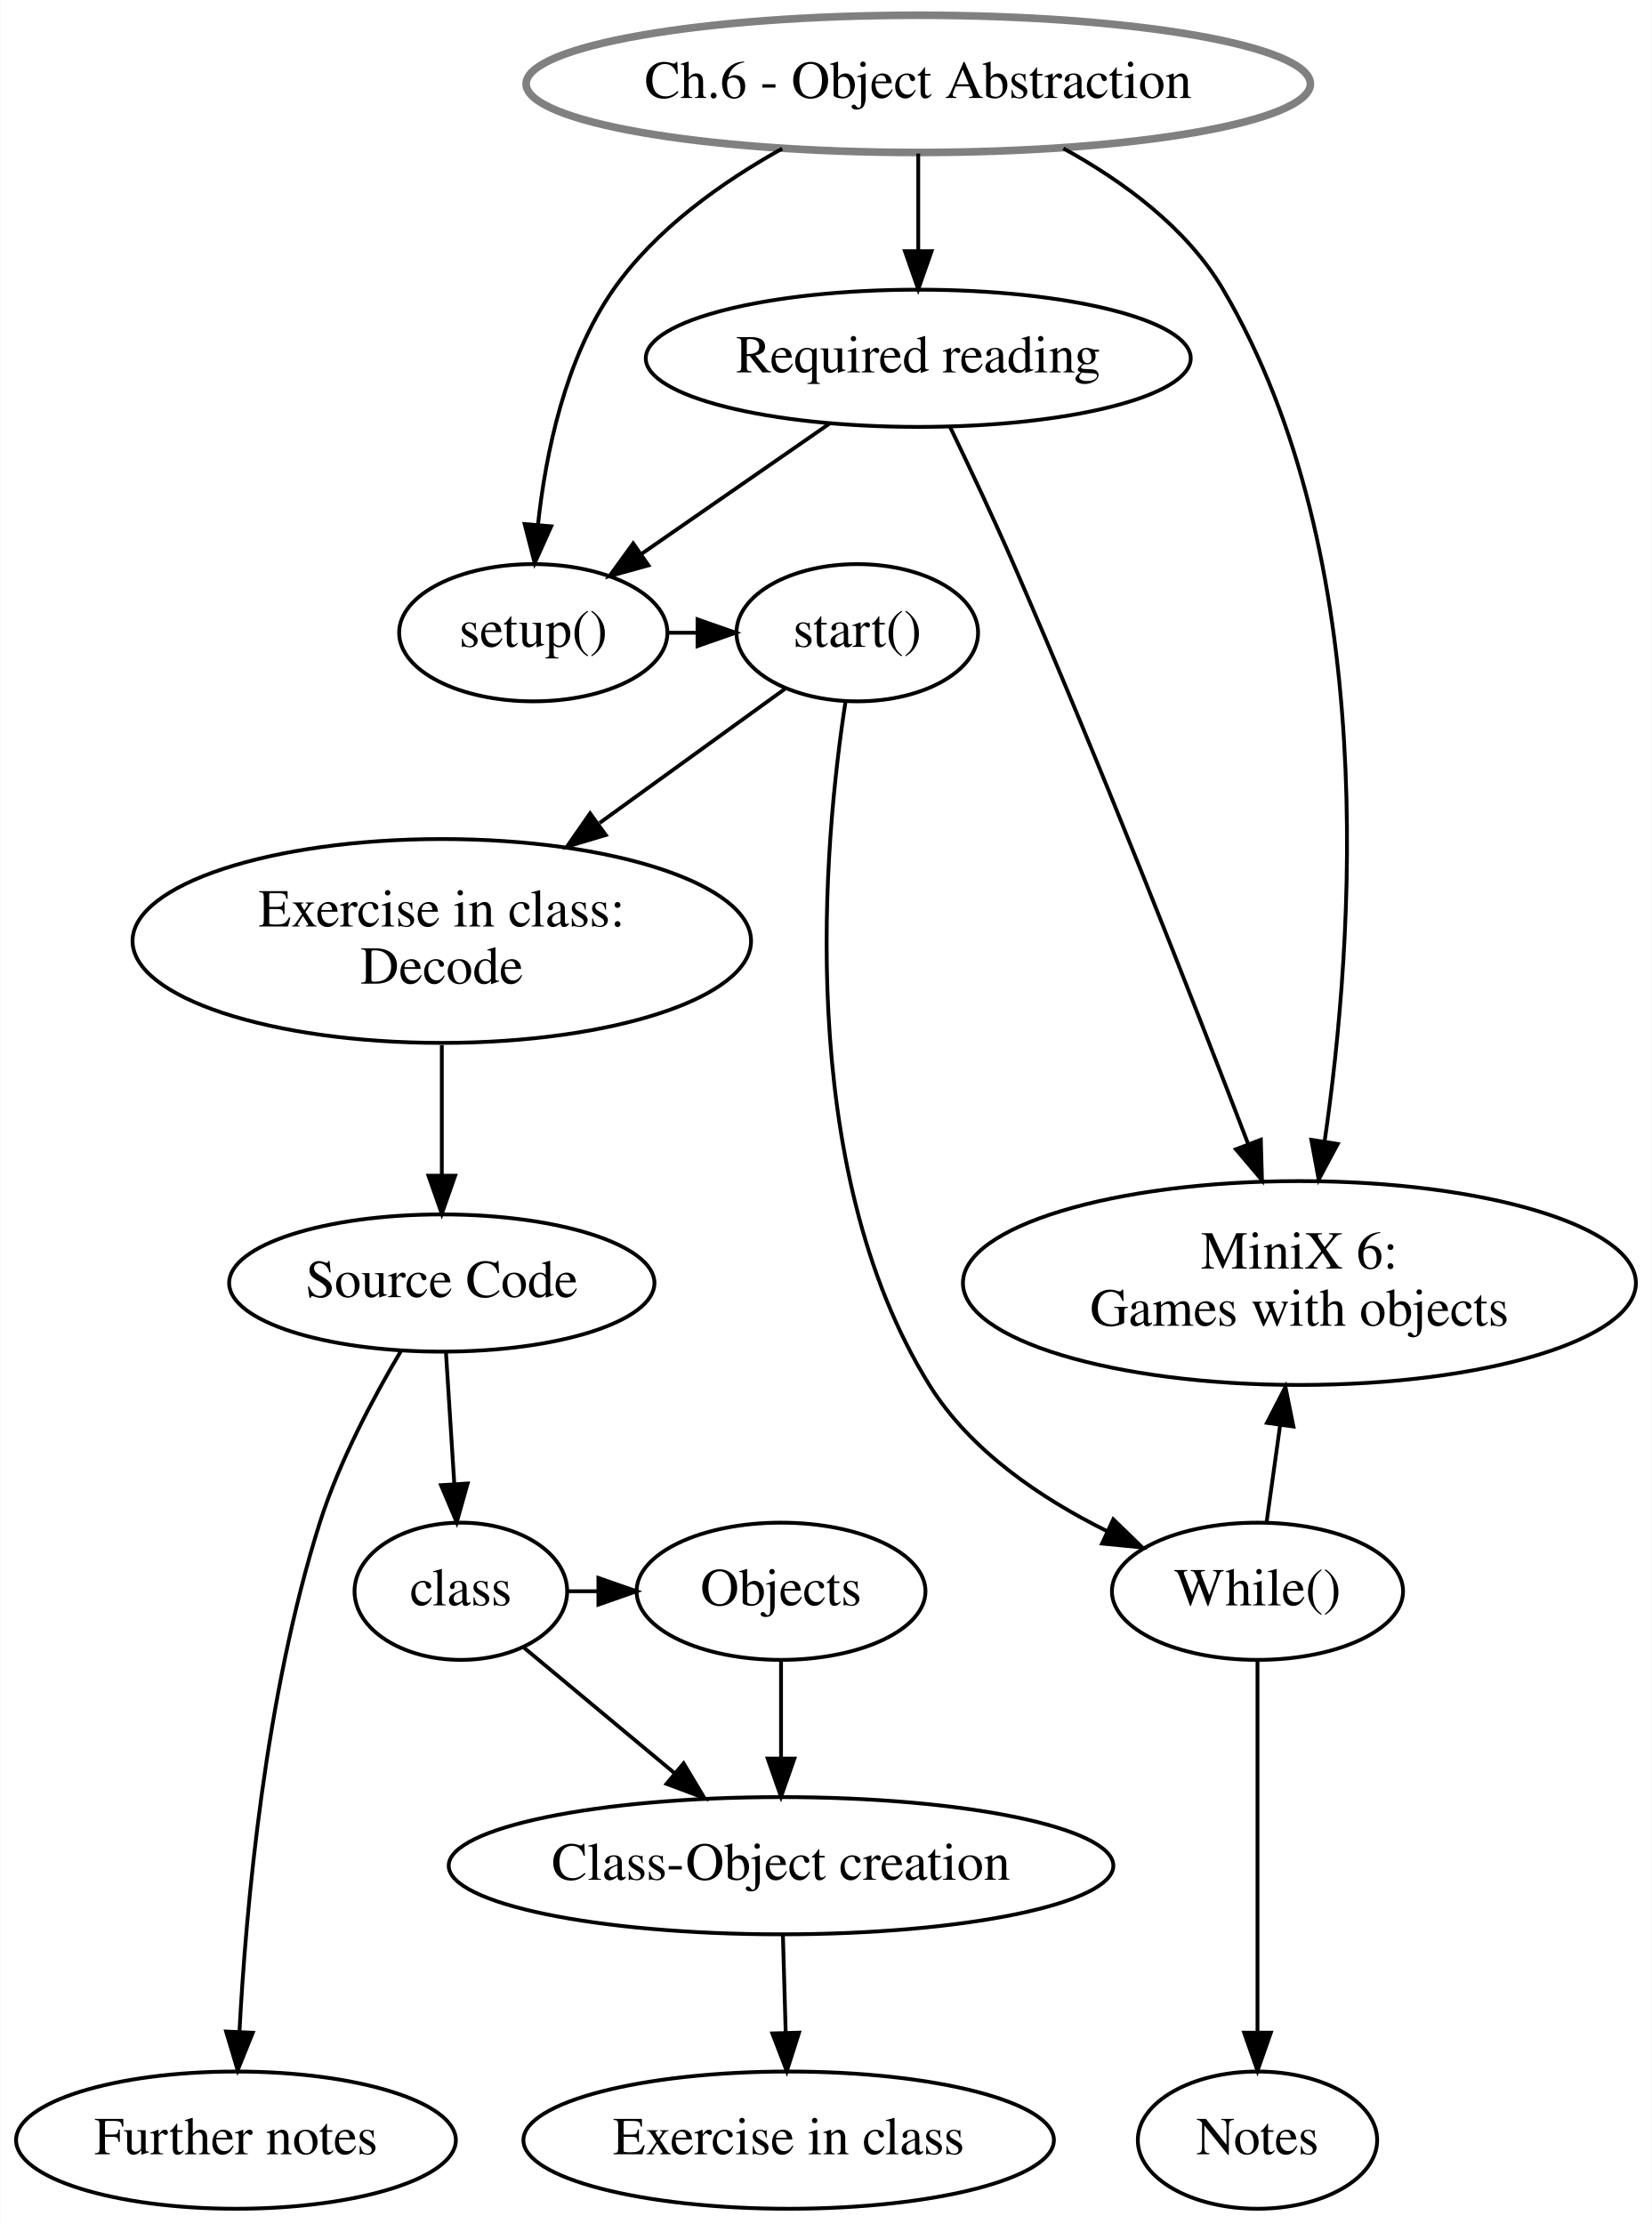
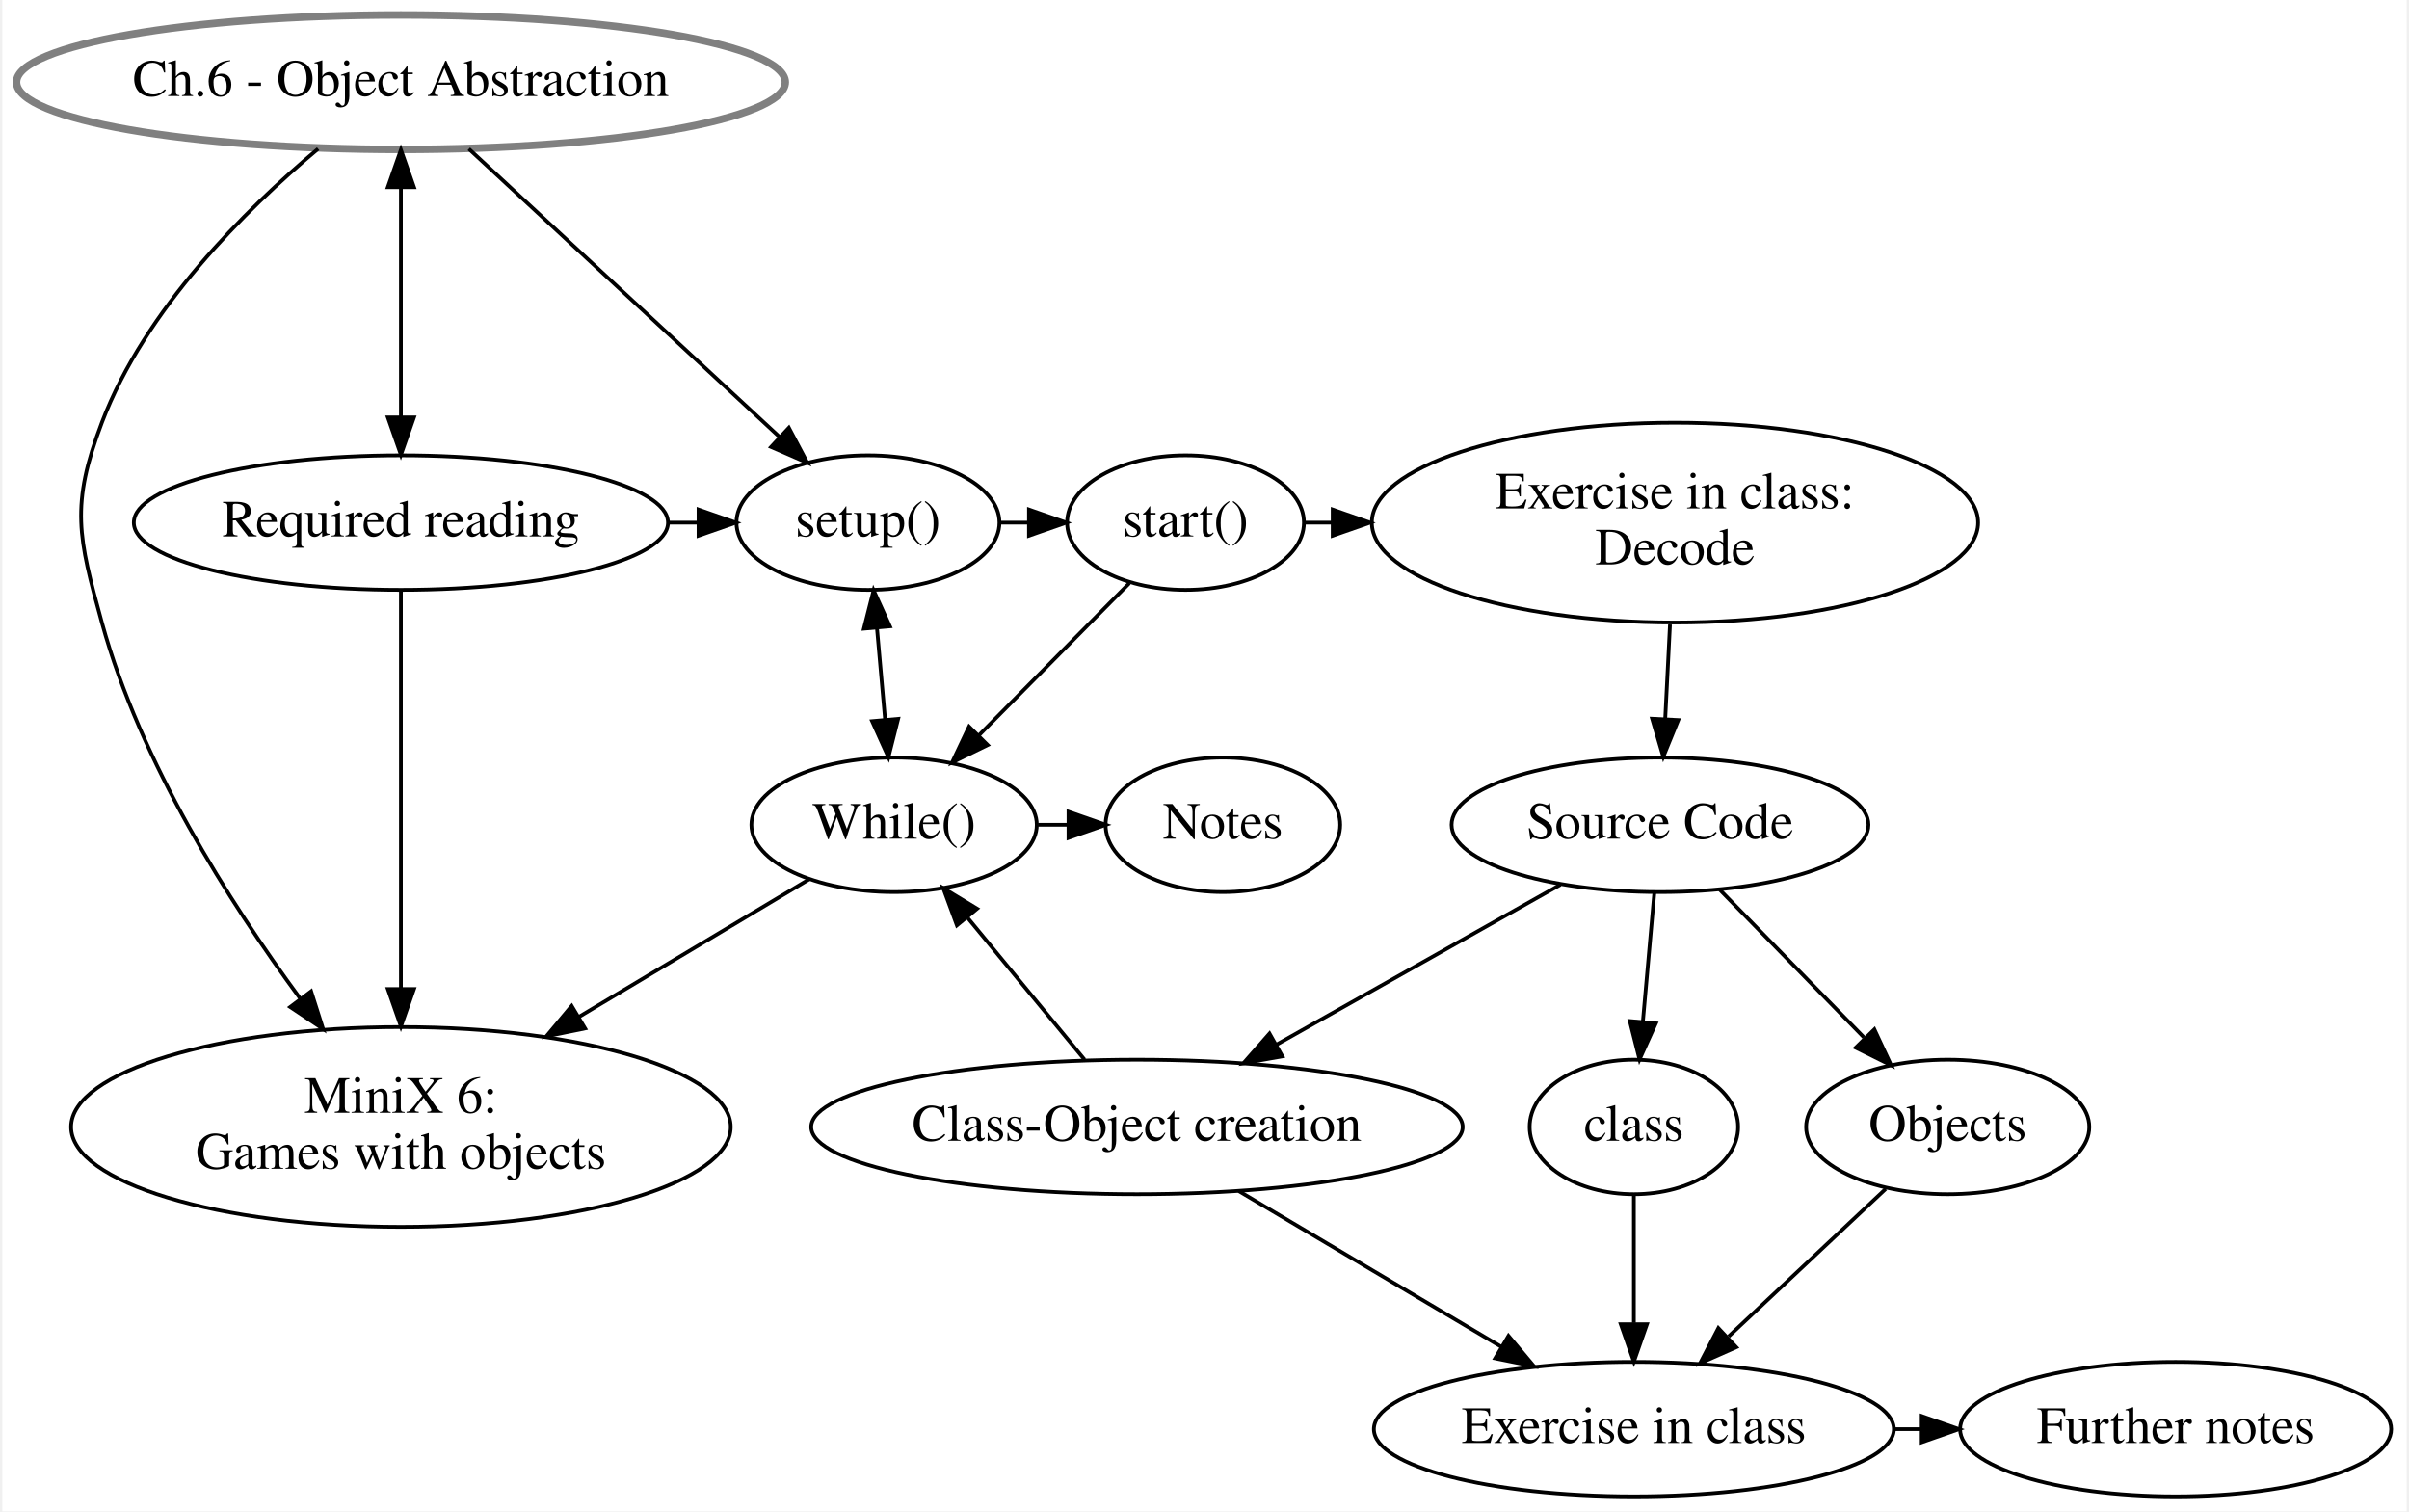
- <svg xmlns="http://www.w3.org/2000/svg" width="433pt" height="583pt" viewBox="0.00 0.00 433.23 583.48">
-   <g id="graph0" class="graph" transform="scale(1 1) rotate(0) translate(4 579.48)">
-     <polygon fill="white" stroke="none" points="-4,4 -4,-579.48 429.233,-579.48 429.233,4 -4,4" />
+ <svg xmlns="http://www.w3.org/2000/svg" width="644pt" height="404pt" viewBox="0.00 0.00 643.54 404.48">
+   <g id="graph0" class="graph" transform="scale(1 1) rotate(0) translate(4 400.48)">
+     <polygon fill="white" stroke="none" points="-4,4 -4,-400.48 639.536,-400.48 639.536,4 -4,4" />
    <g id="node1" class="node">
-       <ellipse fill="none" stroke="grey" stroke-width="2" cx="236.845" cy="-557.48" rx="102.882" ry="18" />
-       <text text-anchor="middle" x="236.845" y="-553.78" font-family="Times,serif" font-size="14.00">Ch.6 - Object Abstraction</text>
+       <ellipse fill="none" stroke="grey" stroke-width="2" cx="102.691" cy="-378.48" rx="102.882" ry="18" />
+       <text text-anchor="middle" x="102.691" y="-374.78" font-family="Times,serif" font-size="14.00">Ch.6 - Object Abstraction</text>
    </g>
    <g id="node2" class="node">
-       <ellipse fill="none" stroke="black" cx="135.845" cy="-413.48" rx="35.194" ry="18" />
-       <text text-anchor="middle" x="135.845" y="-409.78" font-family="Times,serif" font-size="14.00">setup()</text>
+       <ellipse fill="none" stroke="black" cx="227.691" cy="-260.61" rx="35.194" ry="18" />
+       <text text-anchor="middle" x="227.691" y="-256.91" font-family="Times,serif" font-size="14.00">setup()</text>
    </g>
    <g id="edge1" class="edge">
-       <path fill="none" stroke="black" d="M201.151,-540.49C185.357,-531.704 167.896,-519.335 156.845,-503.48 144.189,-485.323 139.09,-460.547 137.07,-441.746" />
-       <polygon fill="black" stroke="black" points="140.553,-441.397 136.219,-431.729 133.578,-441.99 140.553,-441.397" />
+       <path fill="none" stroke="black" d="M120.867,-360.632C142.863,-340.243 179.949,-305.865 204.122,-283.458" />
+       <polygon fill="black" stroke="black" points="206.527,-286.001 211.481,-276.636 201.768,-280.867 206.527,-286.001" />
    </g>
    <g id="node12" class="node">
-       <ellipse fill="none" stroke="black" cx="336.845" cy="-242.87" rx="88.277" ry="26.741" />
-       <text text-anchor="middle" x="336.845" y="-246.67" font-family="Times,serif" font-size="14.00">MiniX 6: </text>
-       <text text-anchor="middle" x="336.845" y="-231.67" font-family="Times,serif" font-size="14.00">Games with objects</text>
+       <ellipse fill="none" stroke="black" cx="102.691" cy="-98.87" rx="88.277" ry="26.741" />
+       <text text-anchor="middle" x="102.691" y="-102.67" font-family="Times,serif" font-size="14.00">MiniX 6: </text>
+       <text text-anchor="middle" x="102.691" y="-87.67" font-family="Times,serif" font-size="14.00">Games with objects</text>
+     </g>
+     <g id="edge5" class="edge">
+       <path fill="none" stroke="black" d="M80.537,-360.651C61.105,-344.373 34.206,-317.769 22.691,-287.48 14.203,-265.155 16.336,-256.764 22.691,-233.74 32.982,-196.457 56.698,-159.099 75.653,-133.358" />
+       <polygon fill="black" stroke="black" points="78.657,-135.186 81.872,-125.091 73.063,-130.978 78.657,-135.186" />
+     </g>
+     <g id="node13" class="node">
+       <ellipse fill="none" stroke="black" cx="102.691" cy="-260.61" rx="71.487" ry="18" />
+       <text text-anchor="middle" x="102.691" y="-256.91" font-family="Times,serif" font-size="14.00">Required reading</text>
    </g>
    <g id="edge6" class="edge">
-       <path fill="none" stroke="black" d="M274.915,-540.537C290.602,-531.94 307.307,-519.711 316.845,-503.48 358.177,-433.145 351.174,-332.96 343.443,-279.964" />
-       <polygon fill="black" stroke="black" points="346.892,-279.363 341.901,-270.017 339.974,-280.435 346.892,-279.363" />
-     </g>
-     <g id="node13" class="node">
-       <ellipse fill="none" stroke="black" cx="236.845" cy="-485.48" rx="71.487" ry="18" />
-       <text text-anchor="middle" x="236.845" y="-481.78" font-family="Times,serif" font-size="14.00">Required reading</text>
-     </g>
-     <g id="edge5" class="edge">
-       <path fill="none" stroke="black" d="M236.845,-539.177C236.845,-531.463 236.845,-522.193 236.845,-513.593" />
-       <polygon fill="black" stroke="black" points="240.345,-513.585 236.845,-503.585 233.345,-513.585 240.345,-513.585" />
+       <path fill="none" stroke="black" d="M102.691,-350.289C102.691,-331.798 102.691,-307.426 102.691,-288.912" />
+       <polygon fill="black" stroke="black" points="99.191,-350.383 102.691,-360.383 106.191,-350.383 99.191,-350.383" />
+       <polygon fill="black" stroke="black" points="106.191,-288.777 102.691,-278.777 99.191,-288.777 106.191,-288.777" />
    </g>
    <g id="node3" class="node">
-       <ellipse fill="none" stroke="black" cx="220.845" cy="-413.48" rx="31.695" ry="18" />
-       <text text-anchor="middle" x="220.845" y="-409.78" font-family="Times,serif" font-size="14.00">start()</text>
+       <ellipse fill="none" stroke="black" cx="312.691" cy="-260.61" rx="31.695" ry="18" />
+       <text text-anchor="middle" x="312.691" y="-256.91" font-family="Times,serif" font-size="14.00">start()</text>
    </g>
    <g id="edge2" class="edge">
-       <path fill="none" stroke="black" d="M171.04,-413.48C173.65,-413.48 176.261,-413.48 178.871,-413.48" />
-       <polygon fill="black" stroke="black" points="178.939,-416.98 188.939,-413.48 178.939,-409.98 178.939,-416.98" />
+       <path fill="none" stroke="black" d="M262.886,-260.61C265.496,-260.61 268.107,-260.61 270.717,-260.61" />
+       <polygon fill="black" stroke="black" points="270.785,-264.11 280.785,-260.61 270.785,-257.11 270.785,-264.11" />
+     </g>
+     <g id="node11" class="node">
+       <ellipse fill="none" stroke="black" cx="234.691" cy="-179.74" rx="38.194" ry="18" />
+       <text text-anchor="middle" x="234.691" y="-176.04" font-family="Times,serif" font-size="14.00">While()</text>
+     </g>
+     <g id="edge7" class="edge">
+       <path fill="none" stroke="black" d="M230.097,-232.5C230.799,-224.593 231.566,-215.951 232.269,-208.032" />
+       <polygon fill="black" stroke="black" points="226.608,-232.226 229.21,-242.497 233.58,-232.845 226.608,-232.226" />
+       <polygon fill="black" stroke="black" points="235.777,-208.091 233.175,-197.82 228.805,-207.472 235.777,-208.091" />
    </g>
    <g id="node4" class="node">
-       <ellipse fill="none" stroke="black" cx="111.845" cy="-332.61" rx="81.135" ry="26.741" />
-       <text text-anchor="middle" x="111.845" y="-336.41" font-family="Times,serif" font-size="14.00">Exercise in class: </text>
-       <text text-anchor="middle" x="111.845" y="-321.41" font-family="Times,serif" font-size="14.00">Decode</text>
+       <ellipse fill="none" stroke="black" cx="443.691" cy="-260.61" rx="81.135" ry="26.741" />
+       <text text-anchor="middle" x="443.691" y="-264.41" font-family="Times,serif" font-size="14.00">Exercise in class: </text>
+       <text text-anchor="middle" x="443.691" y="-249.41" font-family="Times,serif" font-size="14.00">Decode</text>
    </g>
    <g id="edge3" class="edge">
-       <path fill="none" stroke="black" d="M201.859,-398.742C188.458,-389.046 169.983,-375.678 153.257,-363.575" />
-       <polygon fill="black" stroke="black" points="154.859,-360.414 144.706,-357.387 150.755,-366.085 154.859,-360.414" />
+       <path fill="none" stroke="black" d="M344.673,-260.61C347.121,-260.61 349.569,-260.61 352.016,-260.61" />
+       <polygon fill="black" stroke="black" points="352.079,-264.11 362.079,-260.61 352.079,-257.11 352.079,-264.11" />
    </g>
-     <g id="node11" class="node">
-       <ellipse fill="none" stroke="black" cx="325.845" cy="-162" rx="38.194" ry="18" />
-       <text text-anchor="middle" x="325.845" y="-158.3" font-family="Times,serif" font-size="14.00">While()</text>
+     <g id="edge17" class="edge">
+       <path fill="none" stroke="black" d="M297.652,-244.403C286.254,-232.878 270.398,-216.845 257.45,-203.753" />
+       <polygon fill="black" stroke="black" points="259.738,-201.089 250.218,-196.44 254.761,-206.012 259.738,-201.089" />
+     </g>
+     <g id="node5" class="node">
+       <ellipse fill="none" stroke="black" cx="439.691" cy="-179.74" rx="55.79" ry="18" />
+       <text text-anchor="middle" x="439.691" y="-176.04" font-family="Times,serif" font-size="14.00">Source Code</text>
+     </g>
+     <g id="edge4" class="edge">
+       <path fill="none" stroke="black" d="M442.359,-233.348C441.948,-225.247 441.495,-216.308 441.08,-208.132" />
+       <polygon fill="black" stroke="black" points="444.566,-207.77 440.564,-197.96 437.575,-208.125 444.566,-207.77" />
+     </g>
+     <g id="node6" class="node">
+       <ellipse fill="none" stroke="black" cx="432.691" cy="-98.87" rx="27.895" ry="18" />
+       <text text-anchor="middle" x="432.691" y="-95.17" font-family="Times,serif" font-size="14.00">class</text>
+     </g>
+     <g id="edge10" class="edge">
+       <path fill="none" stroke="black" d="M438.172,-161.626C437.273,-151.498 436.114,-138.44 435.094,-126.942" />
+       <polygon fill="black" stroke="black" points="438.577,-126.602 434.207,-116.95 431.605,-127.221 438.577,-126.602" />
+     </g>
+     <g id="node7" class="node">
+       <ellipse fill="none" stroke="black" cx="516.691" cy="-98.87" rx="37.894" ry="18" />
+       <text text-anchor="middle" x="516.691" y="-95.17" font-family="Times,serif" font-size="14.00">Objects</text>
+     </g>
+     <g id="edge11" class="edge">
+       <path fill="none" stroke="black" d="M455.645,-162.398C466.808,-150.964 481.875,-135.532 494.247,-122.859" />
+       <polygon fill="black" stroke="black" points="497.061,-124.986 501.543,-115.386 492.053,-120.096 497.061,-124.986" />
+     </g>
+     <g id="node8" class="node">
+       <ellipse fill="none" stroke="black" cx="299.691" cy="-98.87" rx="87.185" ry="18" />
+       <text text-anchor="middle" x="299.691" y="-95.17" font-family="Times,serif" font-size="14.00">Class-Object creation</text>
+     </g>
+     <g id="edge12" class="edge">
+       <path fill="none" stroke="black" d="M413.028,-163.72C391.502,-151.592 360.961,-134.387 337.005,-120.891" />
+       <polygon fill="black" stroke="black" points="338.609,-117.778 328.179,-115.919 335.174,-123.877 338.609,-117.778" />
+     </g>
+     <g id="node9" class="node">
+       <ellipse fill="none" stroke="black" cx="432.691" cy="-18" rx="69.588" ry="18" />
+       <text text-anchor="middle" x="432.691" y="-14.3" font-family="Times,serif" font-size="14.00">Exercise in class</text>
+     </g>
+     <g id="edge13" class="edge">
+       <path fill="none" stroke="black" d="M432.691,-80.756C432.691,-70.731 432.691,-57.836 432.691,-46.425" />
+       <polygon fill="black" stroke="black" points="436.191,-46.08 432.691,-36.08 429.191,-46.08 436.191,-46.08" />
+     </g>
+     <g id="edge14" class="edge">
+       <path fill="none" stroke="black" d="M500.095,-82.288C488.105,-71.03 471.689,-55.617 458.06,-42.82" />
+       <polygon fill="black" stroke="black" points="460.098,-39.932 450.412,-35.639 455.307,-45.035 460.098,-39.932" />
    </g>
    <g id="edge15" class="edge">
-       <path fill="none" stroke="black" d="M217.759,-395.387C212.172,-359.193 204.039,-273.437 239.845,-216 250.57,-198.796 269.143,-186.323 286.291,-177.815" />
-       <polygon fill="black" stroke="black" points="288.013,-180.875 295.612,-173.492 285.068,-174.525 288.013,-180.875" />
+       <path fill="none" stroke="black" d="M326.926,-81.719C347.232,-69.678 375.147,-53.124 397.2,-40.046" />
+       <polygon fill="black" stroke="black" points="399.13,-42.971 405.946,-34.86 395.56,-36.95 399.13,-42.971" />
    </g>
-     <g id="node5" class="node">
-       <ellipse fill="none" stroke="black" cx="111.845" cy="-242.87" rx="55.79" ry="18" />
-       <text text-anchor="middle" x="111.845" y="-239.17" font-family="Times,serif" font-size="14.00">Source Code</text>
+     <g id="edge20" class="edge">
+       <path fill="none" stroke="black" d="M285.657,-116.899C276.541,-127.959 264.525,-142.539 254.45,-154.764" />
+       <polygon fill="black" stroke="black" points="251.504,-152.837 247.845,-162.78 256.905,-157.289 251.504,-152.837" />
    </g>
-     <g id="edge4" class="edge">
-       <path fill="none" stroke="black" d="M111.845,-305.285C111.845,-294.534 111.845,-282.099 111.845,-271.242" />
-       <polygon fill="black" stroke="black" points="115.345,-271.031 111.845,-261.031 108.345,-271.031 115.345,-271.031" />
+     <g id="node10" class="node">
+       <ellipse fill="none" stroke="black" cx="577.691" cy="-18" rx="57.69" ry="18" />
+       <text text-anchor="middle" x="577.691" y="-14.3" font-family="Times,serif" font-size="14.00">Further notes</text>
    </g>
-     <g id="node6" class="node">
-       <ellipse fill="none" stroke="black" cx="116.845" cy="-162" rx="27.895" ry="18" />
-       <text text-anchor="middle" x="116.845" y="-158.3" font-family="Times,serif" font-size="14.00">class</text>
+     <g id="edge16" class="edge">
+       <path fill="none" stroke="black" d="M502.359,-18C504.8,-18 507.242,-18 509.683,-18" />
+       <polygon fill="black" stroke="black" points="509.721,-21.5 519.721,-18 509.721,-14.5 509.721,-21.5" />
+     </g>
+     <g id="edge19" class="edge">
+       <path fill="none" stroke="black" d="M211.999,-165.182C195.101,-155.085 171.42,-140.936 150.419,-128.388" />
+       <polygon fill="black" stroke="black" points="151.99,-125.249 141.611,-123.125 148.4,-131.258 151.99,-125.249" />
+     </g>
+     <g id="node14" class="node">
+       <ellipse fill="none" stroke="black" cx="322.691" cy="-179.74" rx="31.396" ry="18" />
+       <text text-anchor="middle" x="322.691" y="-176.04" font-family="Times,serif" font-size="14.00">Notes</text>
+     </g>
+     <g id="edge18" class="edge">
+       <path fill="none" stroke="black" d="M273.191,-179.74C275.842,-179.74 278.492,-179.74 281.143,-179.74" />
+       <polygon fill="black" stroke="black" points="281.367,-183.24 291.367,-179.74 281.367,-176.24 281.367,-183.24" />
    </g>
    <g id="edge9" class="edge">
-       <path fill="none" stroke="black" d="M112.93,-224.756C113.572,-214.628 114.4,-201.57 115.129,-190.072" />
-       <polygon fill="black" stroke="black" points="118.622,-190.282 115.762,-180.08 111.636,-189.839 118.622,-190.282" />
-     </g>
-     <g id="node10" class="node">
-       <ellipse fill="none" stroke="black" cx="57.845" cy="-18" rx="57.69" ry="18" />
-       <text text-anchor="middle" x="57.845" y="-14.3" font-family="Times,serif" font-size="14.00">Further notes</text>
-     </g>
-     <g id="edge10" class="edge">
-       <path fill="none" stroke="black" d="M101.081,-224.955C93.916,-212.889 84.918,-196.026 79.845,-180 65.465,-134.571 60.483,-79.002 58.758,-46.45" />
-       <polygon fill="black" stroke="black" points="62.249,-46.168 58.289,-36.341 55.256,-46.493 62.249,-46.168" />
-     </g>
-     <g id="node7" class="node">
-       <ellipse fill="none" stroke="black" cx="200.845" cy="-162" rx="37.894" ry="18" />
-       <text text-anchor="middle" x="200.845" y="-158.3" font-family="Times,serif" font-size="14.00">Objects</text>
-     </g>
-     <g id="edge11" class="edge">
-       <path fill="none" stroke="black" d="M145.064,-162C147.669,-162 150.275,-162 152.881,-162" />
-       <polygon fill="black" stroke="black" points="152.931,-165.5 162.931,-162 152.931,-158.5 152.931,-165.5" />
-     </g>
-     <g id="node8" class="node">
-       <ellipse fill="none" stroke="black" cx="200.845" cy="-90" rx="87.185" ry="18" />
-       <text text-anchor="middle" x="200.845" y="-86.3" font-family="Times,serif" font-size="14.00">Class-Object creation</text>
-     </g>
-     <g id="edge12" class="edge">
-       <path fill="none" stroke="black" d="M133.441,-147.17C144.686,-137.799 159.822,-125.186 172.903,-114.285" />
-       <polygon fill="black" stroke="black" points="175.287,-116.855 180.728,-107.764 170.805,-111.477 175.287,-116.855" />
-     </g>
-     <g id="edge13" class="edge">
-       <path fill="none" stroke="black" d="M200.845,-143.697C200.845,-135.983 200.845,-126.712 200.845,-118.112" />
-       <polygon fill="black" stroke="black" points="204.345,-118.104 200.845,-108.104 197.345,-118.104 204.345,-118.104" />
-     </g>
-     <g id="node9" class="node">
-       <ellipse fill="none" stroke="black" cx="202.845" cy="-18" rx="69.588" ry="18" />
-       <text text-anchor="middle" x="202.845" y="-14.3" font-family="Times,serif" font-size="14.00">Exercise in class</text>
-     </g>
-     <g id="edge14" class="edge">
-       <path fill="none" stroke="black" d="M201.339,-71.697C201.56,-63.983 201.825,-54.712 202.07,-46.112" />
-       <polygon fill="black" stroke="black" points="205.569,-46.2 202.356,-36.104 198.572,-46 205.569,-46.2" />
-     </g>
-     <g id="edge17" class="edge">
-       <path fill="none" stroke="black" d="M328.247,-180.22C329.284,-187.661 330.541,-196.668 331.768,-205.472" />
-       <polygon fill="black" stroke="black" points="328.334,-206.187 333.182,-215.607 335.267,-205.22 328.334,-206.187" />
-     </g>
-     <g id="node14" class="node">
-       <ellipse fill="none" stroke="black" cx="325.845" cy="-18" rx="31.396" ry="18" />
-       <text text-anchor="middle" x="325.845" y="-14.3" font-family="Times,serif" font-size="14.00">Notes</text>
-     </g>
-     <g id="edge16" class="edge">
-       <path fill="none" stroke="black" d="M325.845,-143.871C325.845,-119.67 325.845,-75.211 325.845,-46.393" />
-       <polygon fill="black" stroke="black" points="329.345,-46.189 325.845,-36.189 322.345,-46.189 329.345,-46.189" />
+       <path fill="none" stroke="black" d="M174.468,-260.61C177.076,-260.61 179.683,-260.61 182.291,-260.61" />
+       <polygon fill="black" stroke="black" points="182.348,-264.11 192.348,-260.61 182.348,-257.11 182.348,-264.11" />
    </g>
    <g id="edge8" class="edge">
-       <path fill="none" stroke="black" d="M213.673,-468.421C198.932,-458.204 179.743,-444.905 164.109,-434.069" />
-       <polygon fill="black" stroke="black" points="166.052,-431.157 155.839,-428.337 162.064,-436.91 166.052,-431.157" />
-     </g>
-     <g id="edge7" class="edge">
-       <path fill="none" stroke="black" d="M245.216,-467.414C250.202,-457.085 256.567,-443.607 261.845,-431.48 284.655,-379.074 308.812,-317.377 323.361,-279.445" />
-       <polygon fill="black" stroke="black" points="326.72,-280.46 327.023,-269.869 320.181,-277.959 326.72,-280.46" />
+       <path fill="none" stroke="black" d="M102.691,-242.515C102.691,-217.241 102.691,-169.313 102.691,-136.025" />
+       <polygon fill="black" stroke="black" points="106.191,-135.779 102.691,-125.779 99.191,-135.779 106.191,-135.779" />
    </g>
  </g>
</svg>
